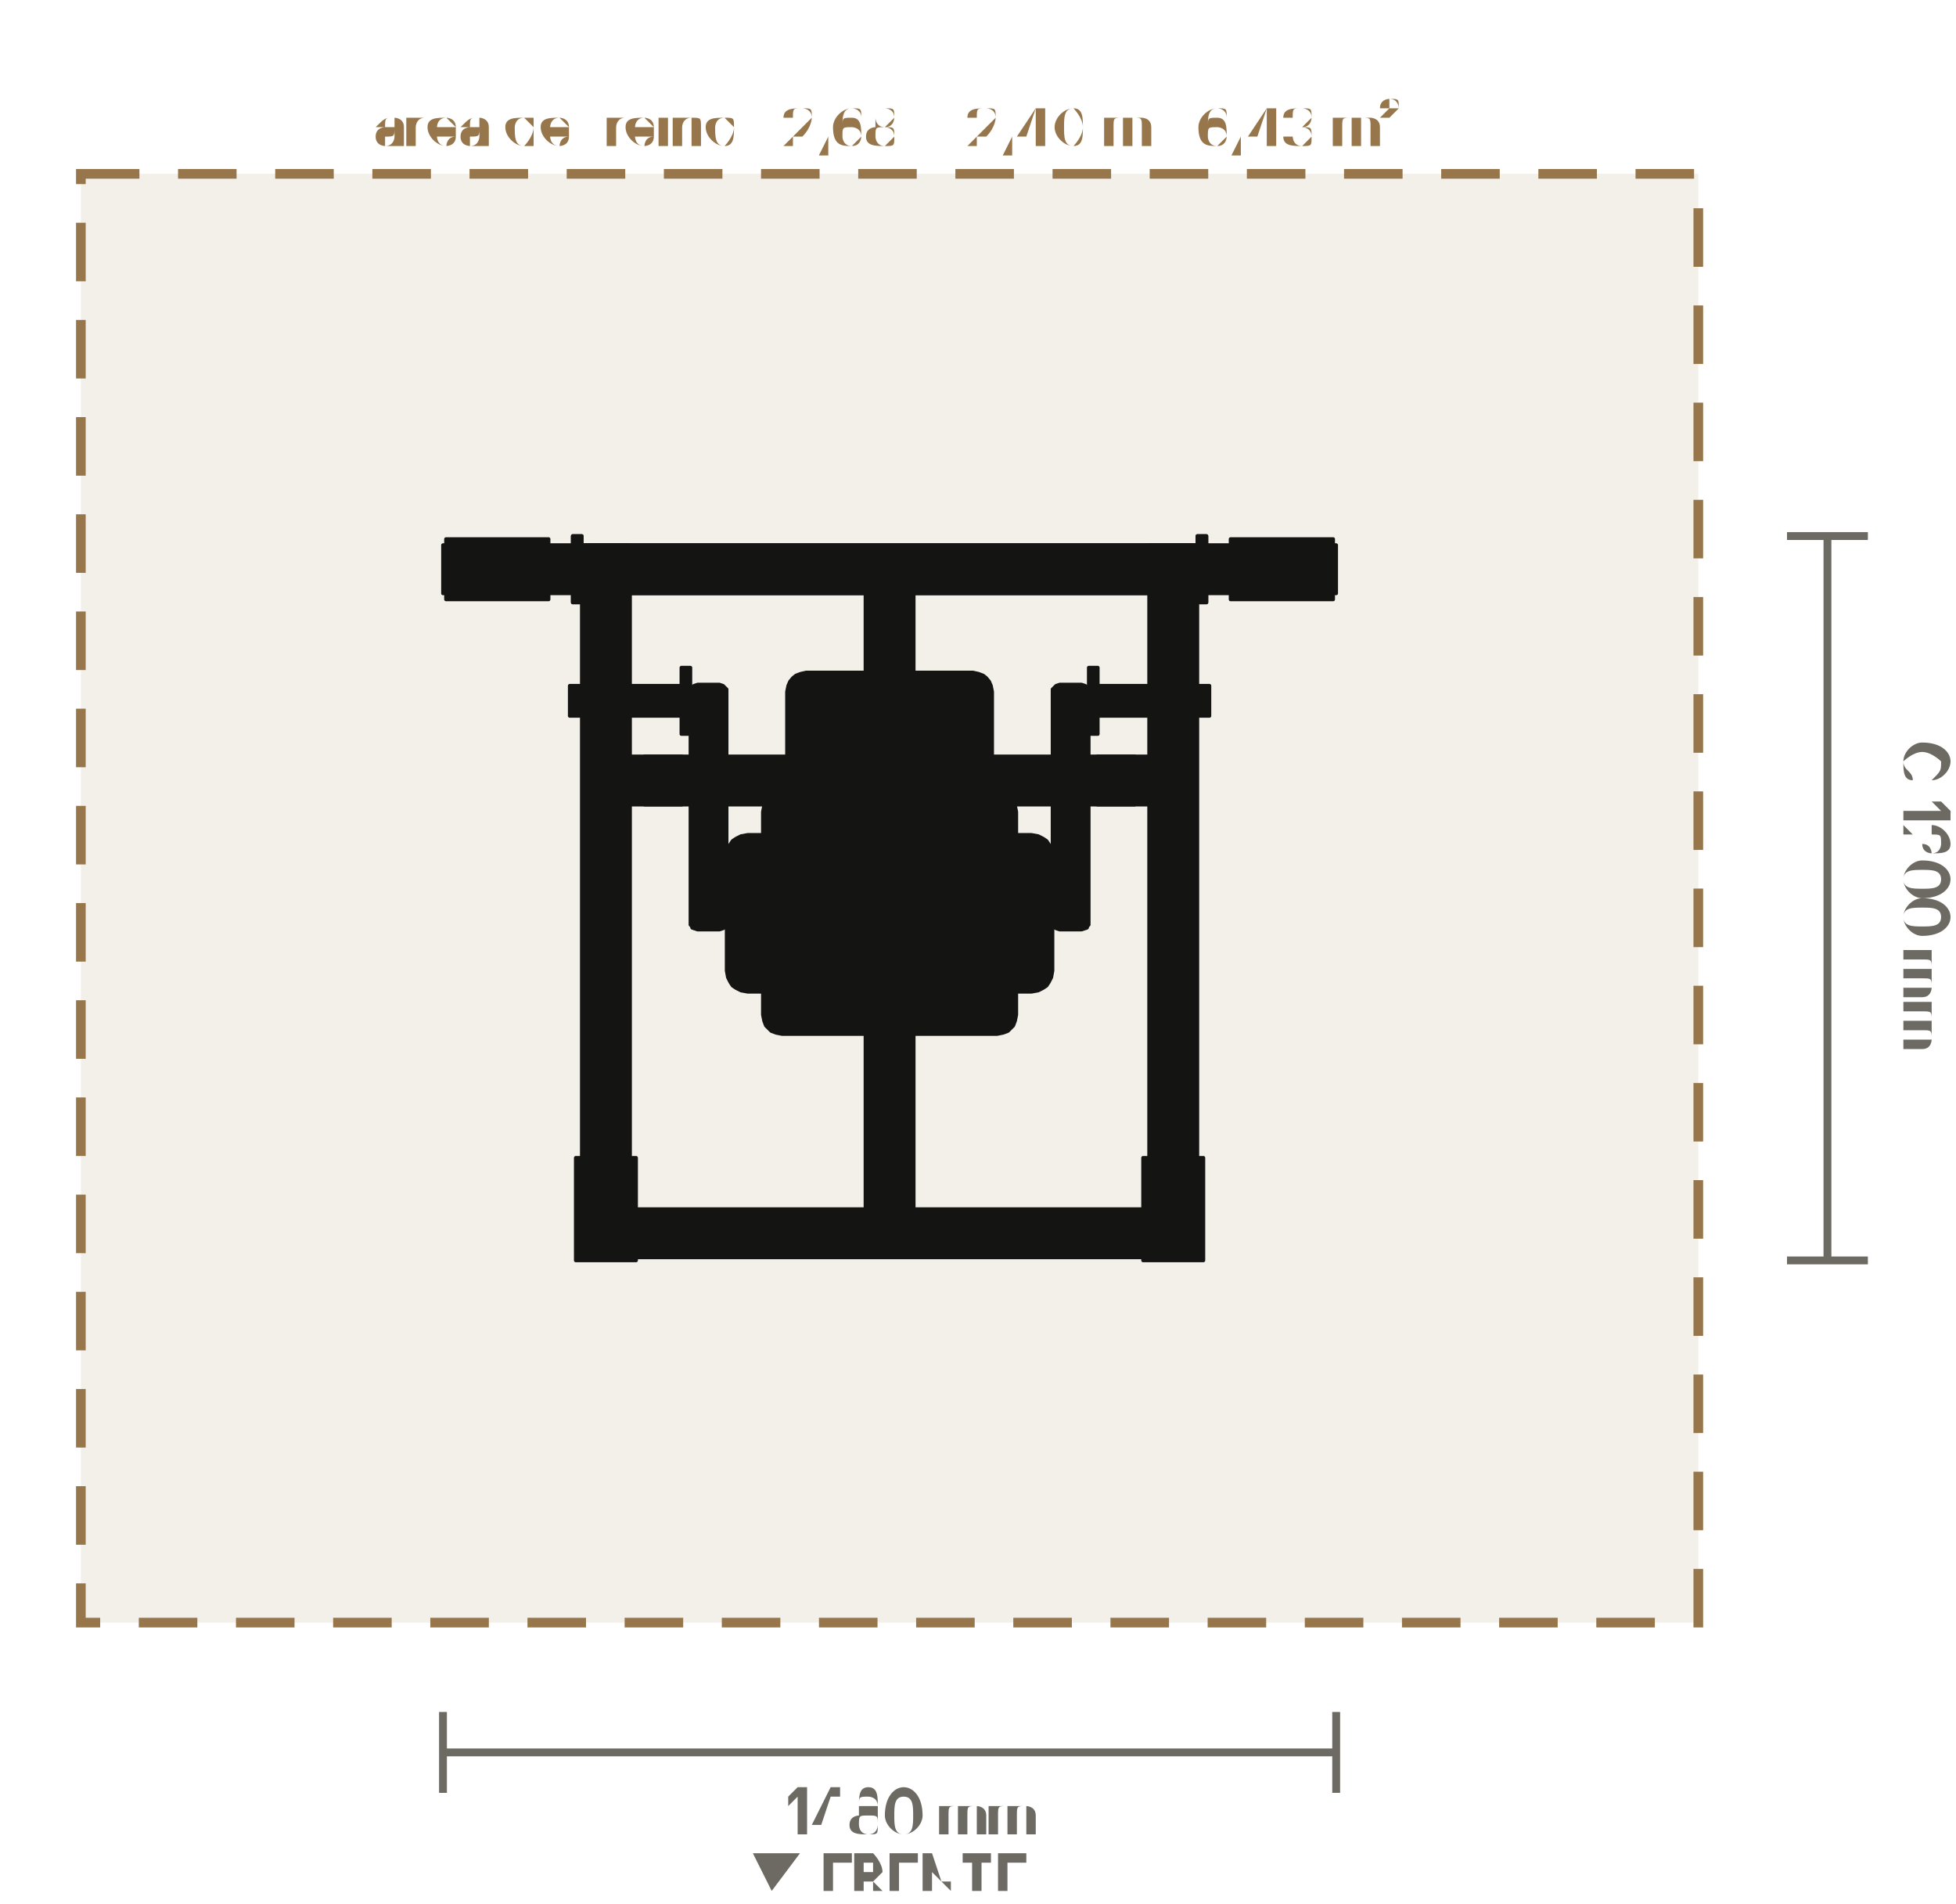
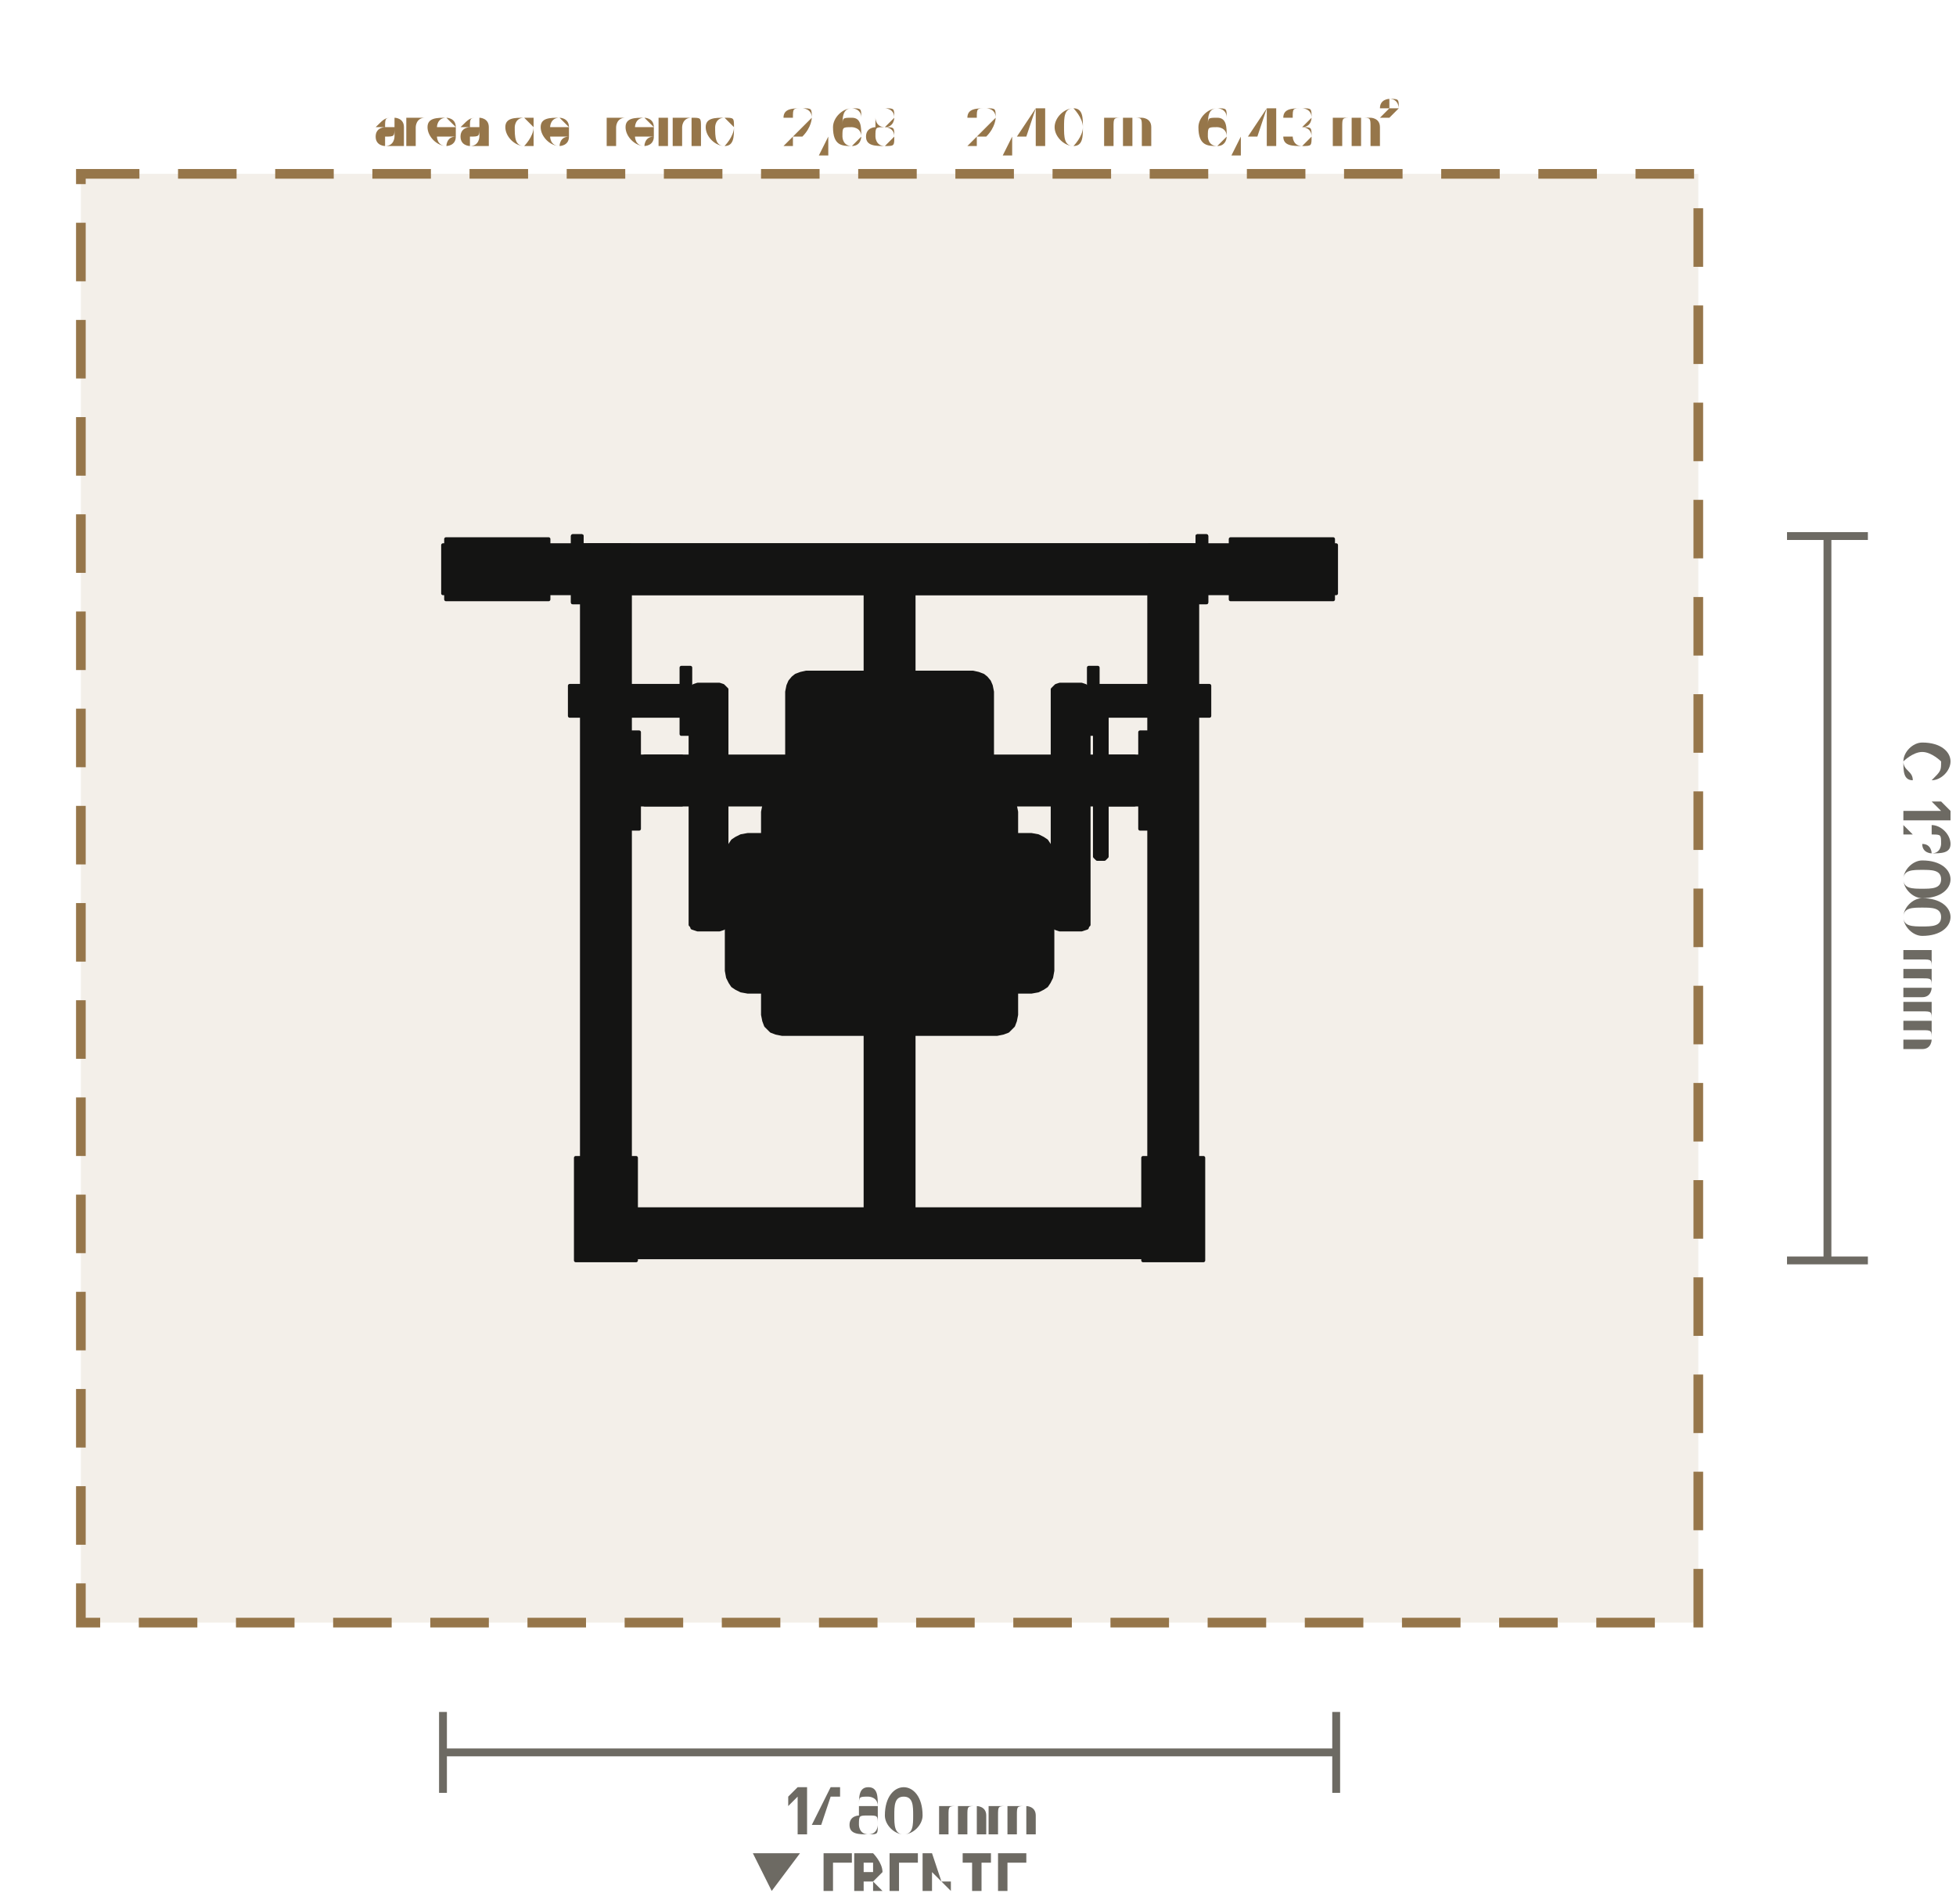
<svg xmlns="http://www.w3.org/2000/svg" viewBox="-1.474 -1.488 3.241 3.154" role="img" aria-label="Planta do Cadeira Abdominal de Peso Livre (LD-A035): 1480 × 1200 mm, com 60 cm de área de treino em volta" data-equipment="LD-A035" data-unit="m">
  <rect class="eq-zone" x="-1.34" y="-1.2" width="2.68" height="2.4" style="fill:#96764a;fill-opacity:.12;stroke:#96764a;stroke-width:0.016;stroke-dasharray:0.097 0.064" />
  <text class="eq-zone-label" x="0" y="-1.248" style="font-family:Barlow,Inter,Arial,sans-serif;font-size:0.092px;fill:#96764a;text-anchor:middle">área de treino · 2,68 × 2,40 m · 6,43 m²</text>
  <g class="eq-parts">
    <polygon class="eq-part" points="-0.51,-0.585 -0.43,-0.585 -0.43,0.595 -0.51,0.595" style="fill:#141413;stroke:#141413;stroke-width:0.006;stroke-linejoin:round" />
    <polygon class="eq-part" points="-0.735,-0.595 -0.565,-0.595 -0.565,-0.495 -0.735,-0.495" style="fill:#141413;stroke:#141413;stroke-width:0.006;stroke-linejoin:round" />
    <polygon class="eq-part" points="-0.52,0.43 -0.42,0.43 -0.42,0.6 -0.52,0.6" style="fill:#141413;stroke:#141413;stroke-width:0.006;stroke-linejoin:round" />
    <polygon class="eq-part" points="0.43,-0.585 0.51,-0.585 0.51,0.595 0.43,0.595" style="fill:#141413;stroke:#141413;stroke-width:0.006;stroke-linejoin:round" />
    <polygon class="eq-part" points="0.565,-0.595 0.735,-0.595 0.735,-0.495 0.565,-0.495" style="fill:#141413;stroke:#141413;stroke-width:0.006;stroke-linejoin:round" />
    <polygon class="eq-part" points="0.42,0.43 0.52,0.43 0.52,0.6 0.42,0.6" style="fill:#141413;stroke:#141413;stroke-width:0.006;stroke-linejoin:round" />
    <polygon class="eq-part" points="-0.74,-0.585 0.74,-0.585 0.74,-0.505 -0.74,-0.505" style="fill:#141413;stroke:#141413;stroke-width:0.006;stroke-linejoin:round" />
    <polygon class="eq-part" points="-0.47,0.515 0.47,0.515 0.47,0.595 -0.47,0.595" style="fill:#141413;stroke:#141413;stroke-width:0.006;stroke-linejoin:round" />
    <polygon class="eq-part" points="-0.04,-0.545 0.04,-0.545 0.04,0.555 -0.04,0.555" style="fill:#141413;stroke:#141413;stroke-width:0.006;stroke-linejoin:round" />
    <polygon class="eq-part" points="-0.035,0.002 -0.035,-0.001 -0.033,-0.004 -0.032,-0.006 -0.029,-0.008 -0.026,-0.01 -0.023,-0.01 0.023,-0.01 0.026,-0.01 0.029,-0.008 0.032,-0.006 0.033,-0.004 0.035,-0.001 0.035,0.002 0.035,0.048 0.035,0.051 0.033,0.054 0.032,0.057 0.029,0.058 0.026,0.06 0.023,0.06 -0.023,0.06 -0.026,0.06 -0.029,0.058 -0.032,0.057 -0.033,0.054 -0.035,0.051 -0.035,0.048" style="fill:#141413;stroke:#141413;stroke-width:0.006;stroke-linejoin:round" />
    <polygon class="eq-part" points="0.035,0.003 0.047,0.003 0.047,0.048 0.035,0.048" style="fill:#141413;stroke:#141413;stroke-width:0.006;stroke-linejoin:round" />
    <polygon class="eq-part" points="0.033,0.025 0.033,0.023 0.033,0.021 0.033,0.02 0.034,0.019 0.034,0.018 0.035,0.018 0.115,0.018 0.116,0.018 0.116,0.019 0.117,0.02 0.117,0.021 0.117,0.023 0.117,0.025 0.117,0.027 0.117,0.029 0.117,0.03 0.116,0.031 0.116,0.032 0.115,0.032 0.035,0.032 0.034,0.032 0.034,0.031 0.033,0.03 0.033,0.029 0.033,0.027" style="fill:#141413;stroke:#141413;stroke-width:0.006;stroke-linejoin:round" />
    <polygon class="eq-part" points="-0.21,-0.143 -0.208,-0.153 -0.205,-0.161 -0.201,-0.166 -0.196,-0.17 -0.188,-0.173 -0.178,-0.175 0.178,-0.175 0.188,-0.173 0.196,-0.17 0.201,-0.166 0.205,-0.161 0.208,-0.153 0.21,-0.143 0.21,0.193 0.208,0.203 0.205,0.211 0.201,0.215 0.196,0.22 0.188,0.223 0.178,0.225 -0.178,0.225 -0.188,0.223 -0.196,0.22 -0.201,0.215 -0.205,0.211 -0.208,0.203 -0.21,0.193" style="fill:#141413;stroke:#141413;stroke-width:0.006;stroke-linejoin:round" />
    <polygon class="eq-part" points="-0.17,-0.342 -0.168,-0.352 -0.165,-0.359 -0.16,-0.365 -0.155,-0.369 -0.147,-0.372 -0.138,-0.374 0.138,-0.374 0.147,-0.372 0.155,-0.369 0.16,-0.365 0.165,-0.359 0.168,-0.352 0.17,-0.342 0.17,-0.191 0.168,-0.181 0.165,-0.174 0.16,-0.168 0.155,-0.164 0.147,-0.161 0.138,-0.159 -0.138,-0.159 -0.147,-0.161 -0.155,-0.164 -0.16,-0.168 -0.165,-0.174 -0.168,-0.181 -0.17,-0.191" style="fill:#141413;stroke:#141413;stroke-width:0.006;stroke-linejoin:round" />
    <polygon class="eq-part" points="-0.03,-0.378 -0.028,-0.384 -0.024,-0.388 -0.018,-0.39 0.018,-0.39 0.024,-0.388 0.028,-0.384 0.03,-0.378 0.03,-0.237 0.028,-0.231 0.024,-0.227 0.018,-0.225 -0.018,-0.225 -0.024,-0.227 -0.028,-0.231 -0.03,-0.237" style="fill:#141413;stroke:#141413;stroke-width:0.006;stroke-linejoin:round" />
    <polygon class="eq-part" points="-0.04,-0.235 0.04,-0.235 0.04,-0.155 -0.04,-0.155" style="fill:#141413;stroke:#141413;stroke-width:0.006;stroke-linejoin:round" />
+     <polygon class="eq-part" points="0.34,-0.321 0.344,-0.325 0.356,-0.325 0.36,-0.321 0.36,-0.069 0.356,-0.065 0.344,-0.065 0.34,-0.069" style="fill:#141413;stroke:#141413;stroke-width:0.006;stroke-linejoin:round" />
    <polygon class="eq-part" points="0.27,-0.211 0.27,-0.214 0.272,-0.216 0.274,-0.218 0.276,-0.22 0.279,-0.221 0.282,-0.222 0.318,-0.222 0.321,-0.221 0.324,-0.22 0.327,-0.218 0.328,-0.216 0.33,-0.214 0.33,-0.211 0.33,0.041 0.33,0.044 0.328,0.046 0.327,0.049 0.324,0.05 0.321,0.051 0.318,0.052 0.282,0.052 0.279,0.051 0.276,0.05 0.274,0.049 0.272,0.046 0.27,0.044 0.27,0.041" style="fill:#141413;stroke:#141413;stroke-width:0.006;stroke-linejoin:round" />
    <polygon class="eq-part" points="0.27,-0.343 0.27,-0.346 0.272,-0.348 0.274,-0.35 0.276,-0.352 0.279,-0.353 0.282,-0.354 0.318,-0.354 0.321,-0.353 0.324,-0.352 0.327,-0.35 0.328,-0.348 0.33,-0.346 0.33,-0.343 0.33,-0.179 0.33,-0.176 0.328,-0.174 0.327,-0.172 0.324,-0.17 0.321,-0.169 0.318,-0.168 0.282,-0.168 0.279,-0.169 0.276,-0.17 0.274,-0.172 0.272,-0.174 0.27,-0.176 0.27,-0.179" style="fill:#141413;stroke:#141413;stroke-width:0.006;stroke-linejoin:round" />
    <polygon class="eq-part" points="0.33,-0.382 0.345,-0.382 0.345,-0.272 0.33,-0.272" style="fill:#141413;stroke:#141413;stroke-width:0.006;stroke-linejoin:round" />
    <polygon class="eq-part" points="0.345,-0.352 0.53,-0.352 0.53,-0.302 0.345,-0.302" style="fill:#141413;stroke:#141413;stroke-width:0.006;stroke-linejoin:round" />
    <polygon class="eq-part" points="-0.33,-0.211 -0.33,-0.214 -0.328,-0.216 -0.327,-0.218 -0.324,-0.22 -0.321,-0.221 -0.318,-0.222 -0.282,-0.222 -0.279,-0.221 -0.276,-0.22 -0.274,-0.218 -0.272,-0.216 -0.27,-0.214 -0.27,-0.211 -0.27,0.041 -0.27,0.044 -0.272,0.046 -0.274,0.049 -0.276,0.05 -0.279,0.051 -0.282,0.052 -0.318,0.052 -0.321,0.051 -0.324,0.05 -0.327,0.049 -0.328,0.046 -0.33,0.044 -0.33,0.041" style="fill:#141413;stroke:#141413;stroke-width:0.006;stroke-linejoin:round" />
    <polygon class="eq-part" points="-0.33,-0.343 -0.33,-0.346 -0.328,-0.348 -0.327,-0.35 -0.324,-0.352 -0.321,-0.353 -0.318,-0.354 -0.282,-0.354 -0.279,-0.353 -0.276,-0.352 -0.274,-0.35 -0.272,-0.348 -0.27,-0.346 -0.27,-0.343 -0.27,-0.179 -0.27,-0.176 -0.272,-0.174 -0.274,-0.172 -0.276,-0.17 -0.279,-0.169 -0.282,-0.168 -0.318,-0.168 -0.321,-0.169 -0.324,-0.17 -0.327,-0.172 -0.328,-0.174 -0.33,-0.176 -0.33,-0.179" style="fill:#141413;stroke:#141413;stroke-width:0.006;stroke-linejoin:round" />
    <polygon class="eq-part" points="-0.345,-0.382 -0.33,-0.382 -0.33,-0.272 -0.345,-0.272" style="fill:#141413;stroke:#141413;stroke-width:0.006;stroke-linejoin:round" />
    <polygon class="eq-part" points="-0.53,-0.352 -0.345,-0.352 -0.345,-0.302 -0.53,-0.302" style="fill:#141413;stroke:#141413;stroke-width:0.006;stroke-linejoin:round" />
    <polygon class="eq-part" points="-0.3,-0.217 0.3,-0.217 0.3,-0.172 -0.3,-0.172" style="fill:#141413;stroke:#141413;stroke-width:0.006;stroke-linejoin:round" />
    <polygon class="eq-part" points="-0.27,-0.07 -0.268,-0.081 -0.264,-0.089 -0.26,-0.095 -0.254,-0.099 -0.246,-0.103 -0.235,-0.105 0.235,-0.105 0.246,-0.103 0.254,-0.099 0.26,-0.095 0.264,-0.089 0.268,-0.081 0.27,-0.07 0.27,0.12 0.268,0.131 0.264,0.139 0.26,0.145 0.254,0.149 0.246,0.153 0.235,0.155 -0.235,0.155 -0.246,0.153 -0.254,0.149 -0.26,0.145 -0.264,0.139 -0.268,0.131 -0.27,0.12" style="fill:#141413;stroke:#141413;stroke-width:0.006;stroke-linejoin:round" />
    <polygon class="eq-part" points="0.335,-0.223 0.335,-0.226 0.337,-0.229 0.339,-0.232 0.341,-0.233 0.344,-0.235 0.347,-0.235 0.403,-0.235 0.406,-0.235 0.409,-0.233 0.411,-0.232 0.413,-0.229 0.415,-0.226 0.415,-0.223 0.415,-0.167 0.415,-0.164 0.413,-0.161 0.411,-0.159 0.409,-0.157 0.406,-0.155 0.403,-0.155 0.347,-0.155 0.344,-0.155 0.341,-0.157 0.339,-0.159 0.337,-0.161 0.335,-0.164 0.335,-0.167" style="fill:#141413;stroke:#141413;stroke-width:0.006;stroke-linejoin:round" />
    <polygon class="eq-part" points="-0.415,-0.223 -0.415,-0.226 -0.413,-0.229 -0.411,-0.232 -0.409,-0.233 -0.406,-0.235 -0.403,-0.235 -0.347,-0.235 -0.344,-0.235 -0.341,-0.233 -0.339,-0.232 -0.337,-0.229 -0.335,-0.226 -0.335,-0.223 -0.335,-0.167 -0.335,-0.164 -0.337,-0.161 -0.339,-0.159 -0.341,-0.157 -0.344,-0.155 -0.347,-0.155 -0.403,-0.155 -0.406,-0.155 -0.409,-0.157 -0.411,-0.159 -0.413,-0.161 -0.415,-0.164 -0.415,-0.167" style="fill:#141413;stroke:#141413;stroke-width:0.006;stroke-linejoin:round" />
    <polygon class="eq-part" points="-0.47,-0.235 0.47,-0.235 0.47,-0.155 -0.47,-0.155" style="fill:#141413;stroke:#141413;stroke-width:0.006;stroke-linejoin:round" />
+     <polygon class="eq-part" points="0.415,-0.275 0.427,-0.275 0.427,-0.115 0.415,-0.115" style="fill:#141413;stroke:#141413;stroke-width:0.006;stroke-linejoin:round" />
+     <polygon class="eq-part" points="0.427,-0.256 0.435,-0.256 0.435,-0.234 0.427,-0.234" style="fill:#141413;stroke:#141413;stroke-width:0.006;stroke-linejoin:round" />
+     <polygon class="eq-part" points="0.427,-0.156 0.435,-0.156 0.435,-0.134 0.427,-0.134" style="fill:#141413;stroke:#141413;stroke-width:0.006;stroke-linejoin:round" />
+     <polygon class="eq-part" points="-0.427,-0.275 -0.415,-0.275 -0.415,-0.115 -0.427,-0.115" style="fill:#141413;stroke:#141413;stroke-width:0.006;stroke-linejoin:round" />
+     <polygon class="eq-part" points="-0.435,-0.256 -0.427,-0.256 -0.427,-0.234 -0.435,-0.234" style="fill:#141413;stroke:#141413;stroke-width:0.006;stroke-linejoin:round" />
+     <polygon class="eq-part" points="-0.435,-0.156 -0.427,-0.156 -0.427,-0.134 -0.435,-0.134" style="fill:#141413;stroke:#141413;stroke-width:0.006;stroke-linejoin:round" />
    <polygon class="eq-part" points="-0.51,-0.573 -0.508,-0.579 -0.504,-0.584 -0.498,-0.585 0.498,-0.585 0.504,-0.584 0.508,-0.579 0.51,-0.573 0.51,-0.517 0.508,-0.511 0.504,-0.507 0.498,-0.505 -0.498,-0.505 -0.504,-0.507 -0.508,-0.511 -0.51,-0.517" style="fill:#141413;stroke:#141413;stroke-width:0.006;stroke-linejoin:round" />
    <polygon class="eq-part" points="0.445,-0.557 0.445,-0.56 0.447,-0.562 0.449,-0.565 0.451,-0.566 0.454,-0.568 0.457,-0.568 0.483,-0.568 0.486,-0.568 0.489,-0.566 0.491,-0.565 0.493,-0.562 0.495,-0.56 0.495,-0.557 0.495,-0.133 0.495,-0.131 0.493,-0.128 0.491,-0.126 0.489,-0.124 0.486,-0.123 0.483,-0.122 0.457,-0.122 0.454,-0.123 0.451,-0.124 0.449,-0.126 0.447,-0.128 0.445,-0.131 0.445,-0.133" style="fill:#141413;stroke:#141413;stroke-width:0.006;stroke-linejoin:round" />
    <polygon class="eq-part" points="0.51,-0.6 0.525,-0.6 0.525,-0.49 0.51,-0.49" style="fill:#141413;stroke:#141413;stroke-width:0.006;stroke-linejoin:round" />
    <polygon class="eq-part" points="0.525,-0.57 0.69,-0.57 0.69,-0.52 0.525,-0.52" style="fill:#141413;stroke:#141413;stroke-width:0.006;stroke-linejoin:round" />
    <polygon class="eq-part" points="0.51,-0.6 0.525,-0.6 0.525,-0.49 0.51,-0.49" style="fill:#141413;stroke:#141413;stroke-width:0.006;stroke-linejoin:round" />
    <polygon class="eq-part" points="0.525,-0.57 0.69,-0.57 0.69,-0.52 0.525,-0.52" style="fill:#141413;stroke:#141413;stroke-width:0.006;stroke-linejoin:round" />
    <polygon class="eq-part" points="-0.495,-0.557 -0.495,-0.56 -0.493,-0.562 -0.491,-0.565 -0.489,-0.566 -0.486,-0.568 -0.483,-0.568 -0.457,-0.568 -0.454,-0.568 -0.451,-0.566 -0.449,-0.565 -0.447,-0.562 -0.445,-0.56 -0.445,-0.557 -0.445,-0.133 -0.445,-0.131 -0.447,-0.128 -0.449,-0.126 -0.451,-0.124 -0.454,-0.123 -0.457,-0.122 -0.483,-0.122 -0.486,-0.123 -0.489,-0.124 -0.491,-0.126 -0.493,-0.128 -0.495,-0.131 -0.495,-0.133" style="fill:#141413;stroke:#141413;stroke-width:0.006;stroke-linejoin:round" />
    <polygon class="eq-part" points="-0.525,-0.6 -0.51,-0.6 -0.51,-0.49 -0.525,-0.49" style="fill:#141413;stroke:#141413;stroke-width:0.006;stroke-linejoin:round" />
    <polygon class="eq-part" points="-0.69,-0.57 -0.525,-0.57 -0.525,-0.52 -0.69,-0.52" style="fill:#141413;stroke:#141413;stroke-width:0.006;stroke-linejoin:round" />
    <polygon class="eq-part" points="-0.525,-0.6 -0.51,-0.6 -0.51,-0.49 -0.525,-0.49" style="fill:#141413;stroke:#141413;stroke-width:0.006;stroke-linejoin:round" />
    <polygon class="eq-part" points="-0.69,-0.57 -0.525,-0.57 -0.525,-0.52 -0.69,-0.52" style="fill:#141413;stroke:#141413;stroke-width:0.006;stroke-linejoin:round" />
  </g>
  <line class="eq-dim" x1="-0.74" y1="1.415" x2="0.74" y2="1.415" style="stroke:#6d6a63;stroke-width:0.013" />
  <line class="eq-dim" x1="-0.74" y1="1.348" x2="-0.74" y2="1.482" style="stroke:#6d6a63;stroke-width:0.013" />
  <line class="eq-dim" x1="0.74" y1="1.348" x2="0.74" y2="1.482" style="stroke:#6d6a63;stroke-width:0.013" />
  <text class="eq-text" x="0" y="1.55" style="font-family:Barlow,Inter,Arial,sans-serif;font-size:0.097px;fill:#6d6a63;text-anchor:middle">L 1480 mm</text>
  <line class="eq-dim" x1="1.554" y1="-0.6" x2="1.554" y2="0.6" style="stroke:#6d6a63;stroke-width:0.013" />
  <line class="eq-dim" x1="1.487" y1="-0.6" x2="1.621" y2="-0.6" style="stroke:#6d6a63;stroke-width:0.013" />
  <line class="eq-dim" x1="1.487" y1="0.6" x2="1.621" y2="0.6" style="stroke:#6d6a63;stroke-width:0.013" />
  <text class="eq-text" x="1.68" y="0" transform="rotate(90 1.6798 0)" style="font-family:Barlow,Inter,Arial,sans-serif;font-size:0.097px;fill:#6d6a63;text-anchor:middle">C 1200 mm</text>
  <text class="eq-text" x="0" y="1.646" style="font-family:Barlow,Inter,Arial,sans-serif;font-size:0.097px;fill:#6d6a63;text-anchor:middle;font-size:0.077px;letter-spacing:.1em">▼ FRENTE</text>
</svg>
